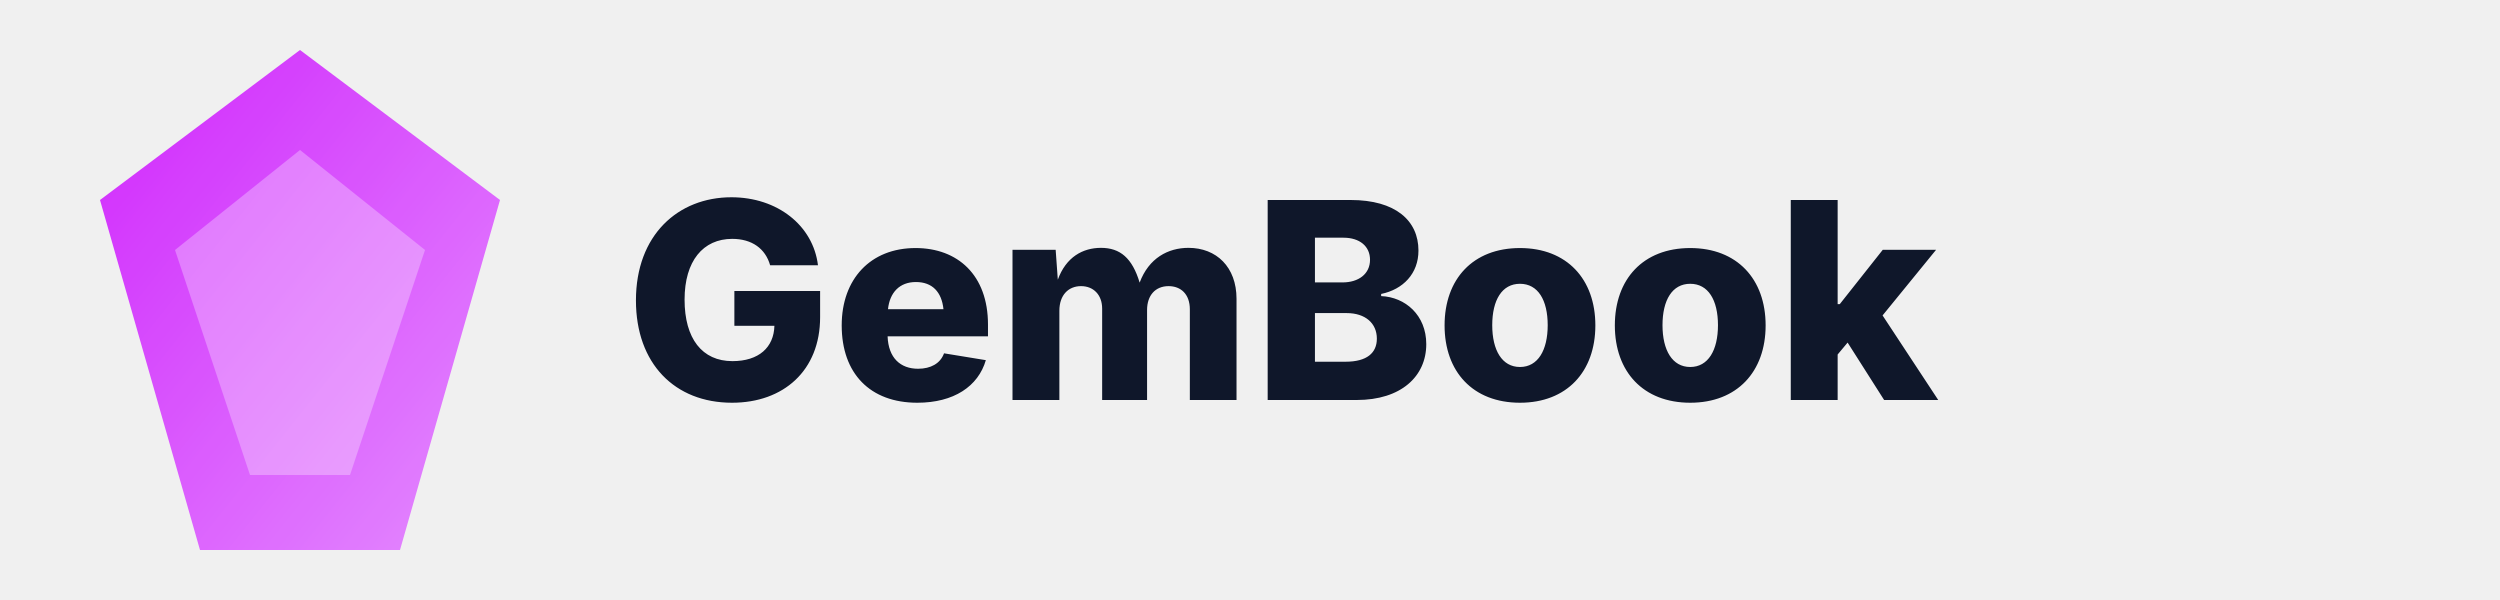
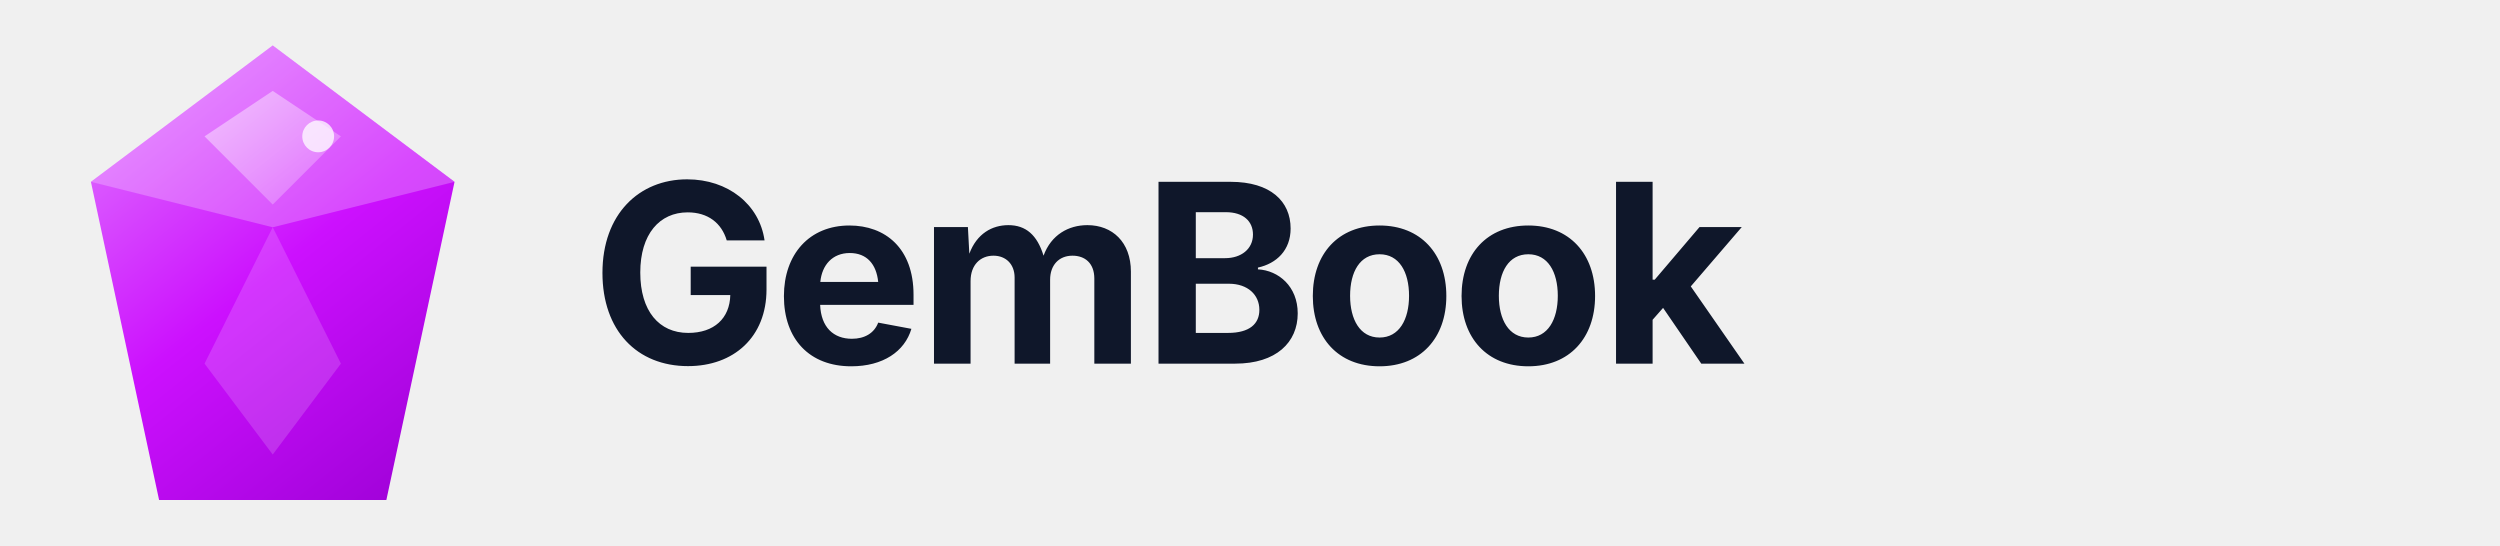
- <svg xmlns="http://www.w3.org/2000/svg" viewBox="0 0 200 48" fill="none">
+ <svg xmlns="http://www.w3.org/2000/svg" viewBox="0 0 220 48" fill="none">
  <defs>
-     <linearGradient id="gemGrad" x1="0%" y1="0%" x2="100%" y2="100%">
-       <stop offset="0%" style="stop-color:#CC10FE" />
-       <stop offset="100%" style="stop-color:#E281FF" />
+     <linearGradient id="gem" x1="8" y1="4" x2="40" y2="44" gradientUnits="userSpaceOnUse">
+       <stop stop-color="#E281FF" />
+       <stop offset="0.5" stop-color="#CC10FE" />
+       <stop offset="1" stop-color="#9B00D4" />
+     </linearGradient>
+     <linearGradient id="shine" x1="14" y1="8" x2="30" y2="28" gradientUnits="userSpaceOnUse">
+       <stop stop-color="#FFFFFF" stop-opacity="0.55" />
+       <stop offset="1" stop-color="#FFFFFF" stop-opacity="0" />
    </linearGradient>
  </defs>
-   <polygon points="24,4 40,16 32,44 16,44 8,16" fill="url(#gemGrad)" opacity="0.9" />
-   <polygon points="24,12 34,20 28,38 20,38 14,20" fill="white" opacity="0.3" />
-   <text x="50" y="32" font-family="Inter, sans-serif" font-size="22" font-weight="800" fill="#0F172A">GemBook</text>
+   <path d="M24 4 L40 16 L34 44 L14 44 L8 16 Z" fill="url(#gem)" />
+   <path d="M24 4 L40 16 L24 20 L8 16 Z" fill="#FFFFFF" opacity="0.24" />
+   <path d="M18 12 L24 8 L30 12 L24 18 Z" fill="url(#shine)" />
+   <path d="M24 20 L30 32 L24 40 L18 32 Z" fill="#FFFFFF" opacity="0.16" />
+   <circle cx="28" cy="12" r="1.4" fill="#FFFFFF" opacity="0.75" />
+   <text x="52" y="32" font-family="Inter, SF Pro Display, Helvetica, Arial, sans-serif" font-size="22" font-weight="750" letter-spacing="-0.4" fill="#0F172A">GemBook</text>
</svg>
